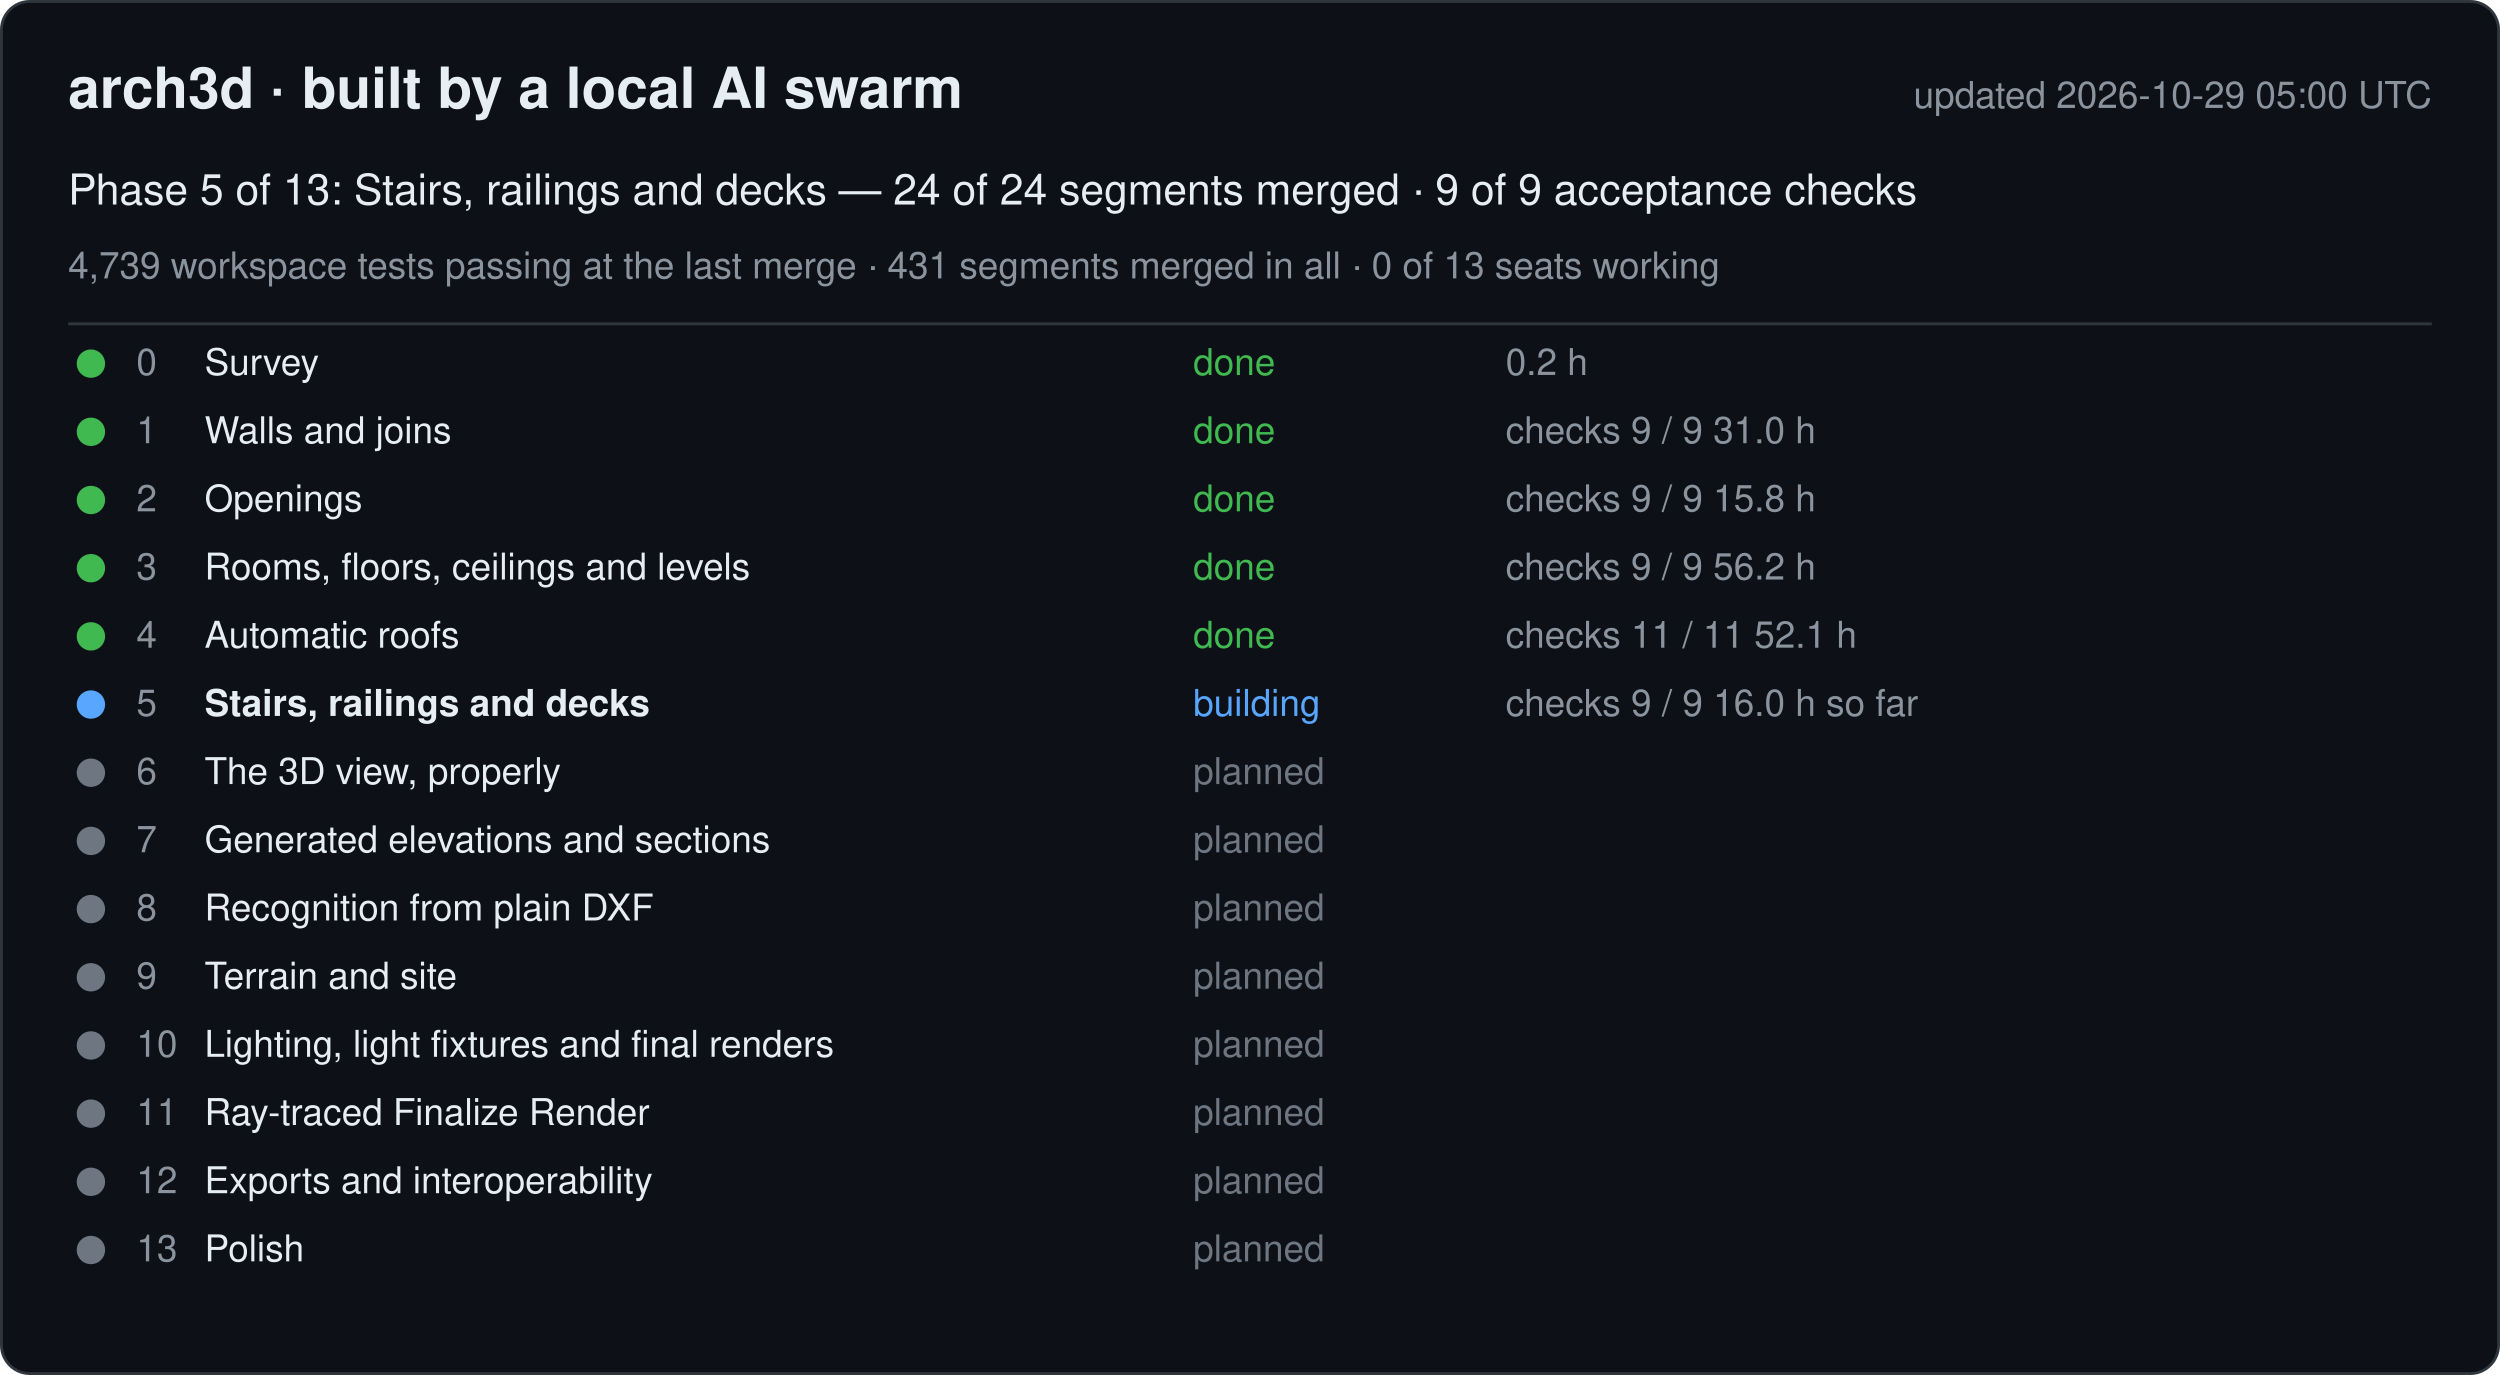
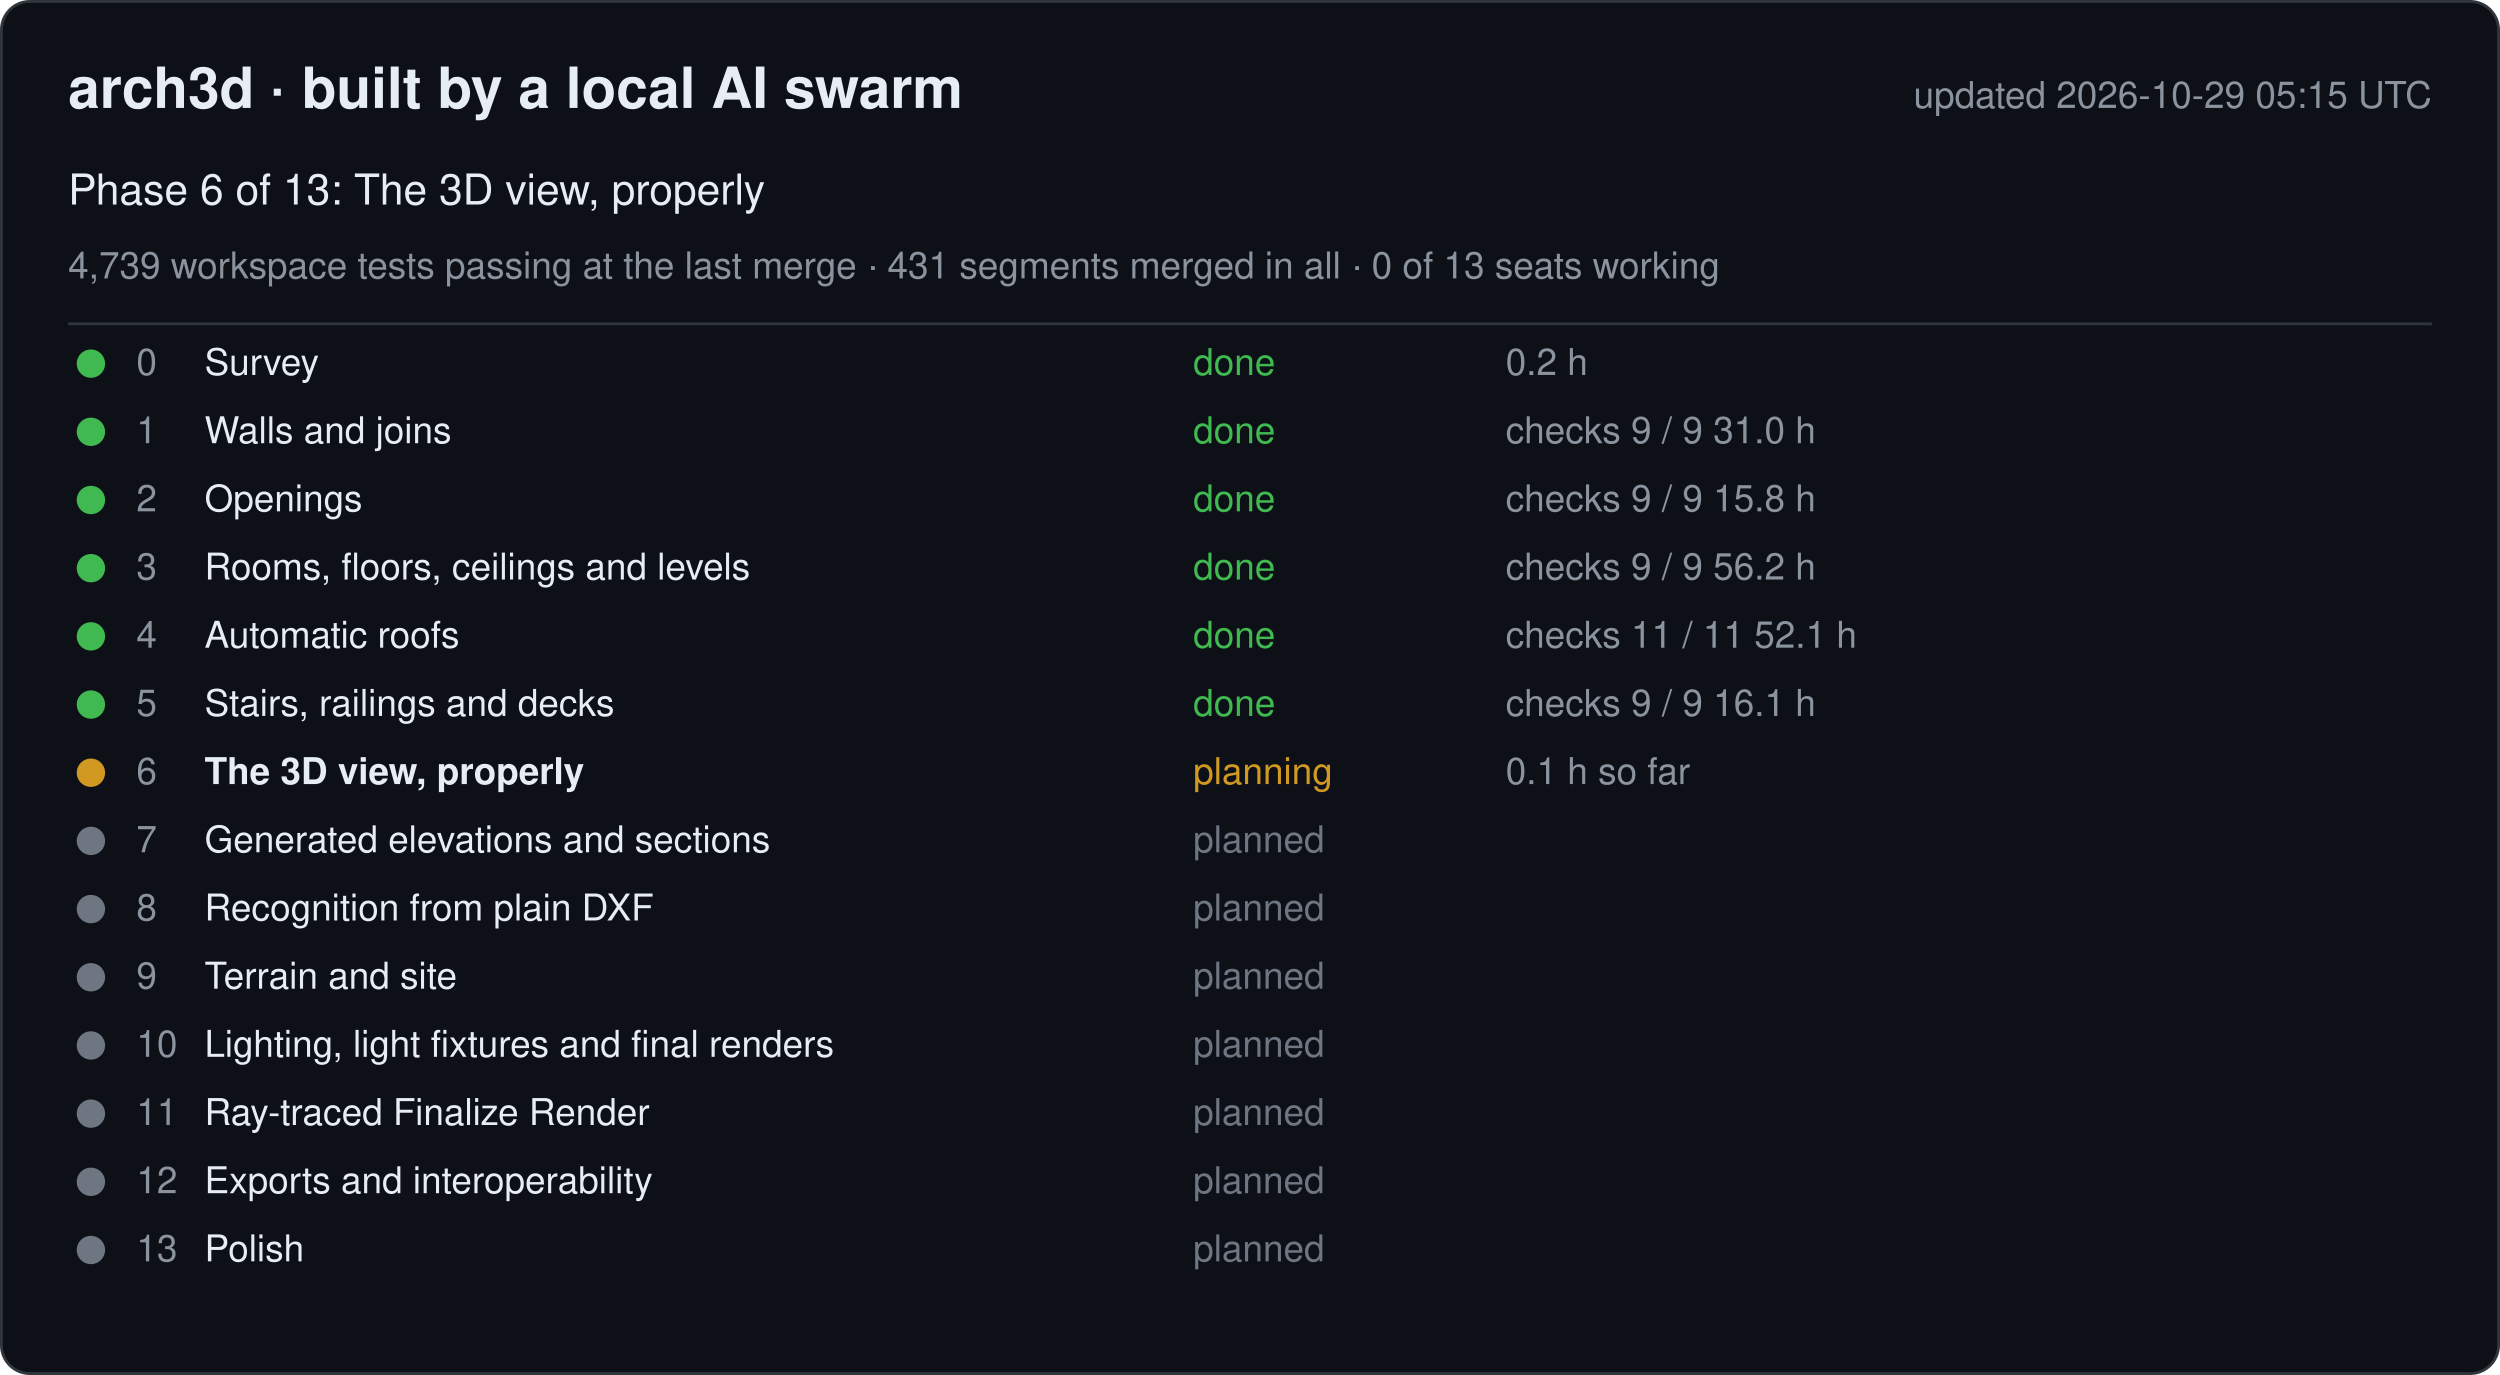
<svg xmlns="http://www.w3.org/2000/svg" width="880" height="484" viewBox="0 0 880 484" font-family="-apple-system, Segoe UI, Helvetica, Arial, sans-serif">
  <rect x="0.5" y="0.5" width="879" height="483" rx="10" fill="#0d1117" stroke="#30363d" />
  <text x="24" y="38" font-size="20" font-weight="600" fill="#e6edf3">arch3d · built by a local AI swarm</text>
-   <text x="856" y="38" font-size="13" fill="#8b949e" text-anchor="end">updated 2026-10-29 05:00 UTC</text>
-   <text x="24" y="72" font-size="15" fill="#e6edf3">Phase 5 of 13: Stairs, railings and decks — 24 of 24 segments merged · 9 of 9 acceptance checks</text>
+   <text x="856" y="38" font-size="13" fill="#8b949e" text-anchor="end">updated 2026-10-29 05:15 UTC</text>
+   <text x="24" y="72" font-size="15" fill="#e6edf3">Phase 6 of 13: The 3D view, properly</text>
  <text x="24" y="98" font-size="13" fill="#8b949e">4,739 workspace tests passing at the last merge · 431 segments merged in all · 0 of 13 seats working</text>
  <line x1="24" y1="114" x2="856" y2="114" stroke="#30363d" />
  <g data-phase="0">
    <circle cx="32" cy="128" r="5" fill="#3fb950" />
    <text x="48" y="132" font-size="13" fill="#8b949e">0</text>
    <text x="72" y="132" font-size="13" fill="#e6edf3">Survey</text>
    <text x="420" y="132" font-size="13" fill="#3fb950">done</text>
    <text x="530" y="132" font-size="13" fill="#8b949e">0.2 h</text>
  </g>
  <g data-phase="1">
    <circle cx="32" cy="152" r="5" fill="#3fb950" />
    <text x="48" y="156" font-size="13" fill="#8b949e">1</text>
    <text x="72" y="156" font-size="13" fill="#e6edf3">Walls and joins</text>
    <text x="420" y="156" font-size="13" fill="#3fb950">done</text>
    <text x="530" y="156" font-size="13" fill="#8b949e">checks 9 / 9   31.0 h</text>
  </g>
  <g data-phase="2">
    <circle cx="32" cy="176" r="5" fill="#3fb950" />
    <text x="48" y="180" font-size="13" fill="#8b949e">2</text>
    <text x="72" y="180" font-size="13" fill="#e6edf3">Openings</text>
    <text x="420" y="180" font-size="13" fill="#3fb950">done</text>
    <text x="530" y="180" font-size="13" fill="#8b949e">checks 9 / 9   15.8 h</text>
  </g>
  <g data-phase="3">
    <circle cx="32" cy="200" r="5" fill="#3fb950" />
    <text x="48" y="204" font-size="13" fill="#8b949e">3</text>
    <text x="72" y="204" font-size="13" fill="#e6edf3">Rooms, floors, ceilings and levels</text>
    <text x="420" y="204" font-size="13" fill="#3fb950">done</text>
    <text x="530" y="204" font-size="13" fill="#8b949e">checks 9 / 9   56.2 h</text>
  </g>
  <g data-phase="4">
    <circle cx="32" cy="224" r="5" fill="#3fb950" />
    <text x="48" y="228" font-size="13" fill="#8b949e">4</text>
    <text x="72" y="228" font-size="13" fill="#e6edf3">Automatic roofs</text>
    <text x="420" y="228" font-size="13" fill="#3fb950">done</text>
    <text x="530" y="228" font-size="13" fill="#8b949e">checks 11 / 11   52.1 h</text>
  </g>
  <g data-phase="5">
-     <circle cx="32" cy="248" r="5" fill="#58a6ff" />
+     <circle cx="32" cy="248" r="5" fill="#3fb950" />
    <text x="48" y="252" font-size="13" fill="#8b949e">5</text>
-     <text x="72" y="252" font-size="13" fill="#e6edf3" font-weight="600">Stairs, railings and decks</text>
-     <text x="420" y="252" font-size="13" fill="#58a6ff">building</text>
-     <text x="530" y="252" font-size="13" fill="#8b949e">checks 9 / 9   16.0 h so far</text>
+     <text x="72" y="252" font-size="13" fill="#e6edf3">Stairs, railings and decks</text>
+     <text x="420" y="252" font-size="13" fill="#3fb950">done</text>
+     <text x="530" y="252" font-size="13" fill="#8b949e">checks 9 / 9   16.1 h</text>
  </g>
  <g data-phase="6">
-     <circle cx="32" cy="272" r="5" fill="#6e7681" />
+     <circle cx="32" cy="272" r="5" fill="#d29922" />
    <text x="48" y="276" font-size="13" fill="#8b949e">6</text>
-     <text x="72" y="276" font-size="13" fill="#e6edf3">The 3D view, properly</text>
-     <text x="420" y="276" font-size="13" fill="#6e7681">planned</text>
-     <text x="530" y="276" font-size="13" fill="#8b949e" />
+     <text x="72" y="276" font-size="13" fill="#e6edf3" font-weight="600">The 3D view, properly</text>
+     <text x="420" y="276" font-size="13" fill="#d29922">planning</text>
+     <text x="530" y="276" font-size="13" fill="#8b949e">0.1 h so far</text>
  </g>
  <g data-phase="7">
    <circle cx="32" cy="296" r="5" fill="#6e7681" />
    <text x="48" y="300" font-size="13" fill="#8b949e">7</text>
    <text x="72" y="300" font-size="13" fill="#e6edf3">Generated elevations and sections</text>
    <text x="420" y="300" font-size="13" fill="#6e7681">planned</text>
    <text x="530" y="300" font-size="13" fill="#8b949e" />
  </g>
  <g data-phase="8">
    <circle cx="32" cy="320" r="5" fill="#6e7681" />
    <text x="48" y="324" font-size="13" fill="#8b949e">8</text>
    <text x="72" y="324" font-size="13" fill="#e6edf3">Recognition from plain DXF</text>
    <text x="420" y="324" font-size="13" fill="#6e7681">planned</text>
    <text x="530" y="324" font-size="13" fill="#8b949e" />
  </g>
  <g data-phase="9">
    <circle cx="32" cy="344" r="5" fill="#6e7681" />
    <text x="48" y="348" font-size="13" fill="#8b949e">9</text>
    <text x="72" y="348" font-size="13" fill="#e6edf3">Terrain and site</text>
    <text x="420" y="348" font-size="13" fill="#6e7681">planned</text>
    <text x="530" y="348" font-size="13" fill="#8b949e" />
  </g>
  <g data-phase="10">
    <circle cx="32" cy="368" r="5" fill="#6e7681" />
    <text x="48" y="372" font-size="13" fill="#8b949e">10</text>
    <text x="72" y="372" font-size="13" fill="#e6edf3">Lighting, light fixtures and final renders</text>
    <text x="420" y="372" font-size="13" fill="#6e7681">planned</text>
    <text x="530" y="372" font-size="13" fill="#8b949e" />
  </g>
  <g data-phase="11">
    <circle cx="32" cy="392" r="5" fill="#6e7681" />
    <text x="48" y="396" font-size="13" fill="#8b949e">11</text>
    <text x="72" y="396" font-size="13" fill="#e6edf3">Ray-traced Finalize Render</text>
    <text x="420" y="396" font-size="13" fill="#6e7681">planned</text>
    <text x="530" y="396" font-size="13" fill="#8b949e" />
  </g>
  <g data-phase="12">
    <circle cx="32" cy="416" r="5" fill="#6e7681" />
    <text x="48" y="420" font-size="13" fill="#8b949e">12</text>
    <text x="72" y="420" font-size="13" fill="#e6edf3">Exports and interoperability</text>
    <text x="420" y="420" font-size="13" fill="#6e7681">planned</text>
    <text x="530" y="420" font-size="13" fill="#8b949e" />
  </g>
  <g data-phase="13">
    <circle cx="32" cy="440" r="5" fill="#6e7681" />
    <text x="48" y="444" font-size="13" fill="#8b949e">13</text>
    <text x="72" y="444" font-size="13" fill="#e6edf3">Polish</text>
    <text x="420" y="444" font-size="13" fill="#6e7681">planned</text>
    <text x="530" y="444" font-size="13" fill="#8b949e" />
  </g>
</svg>
